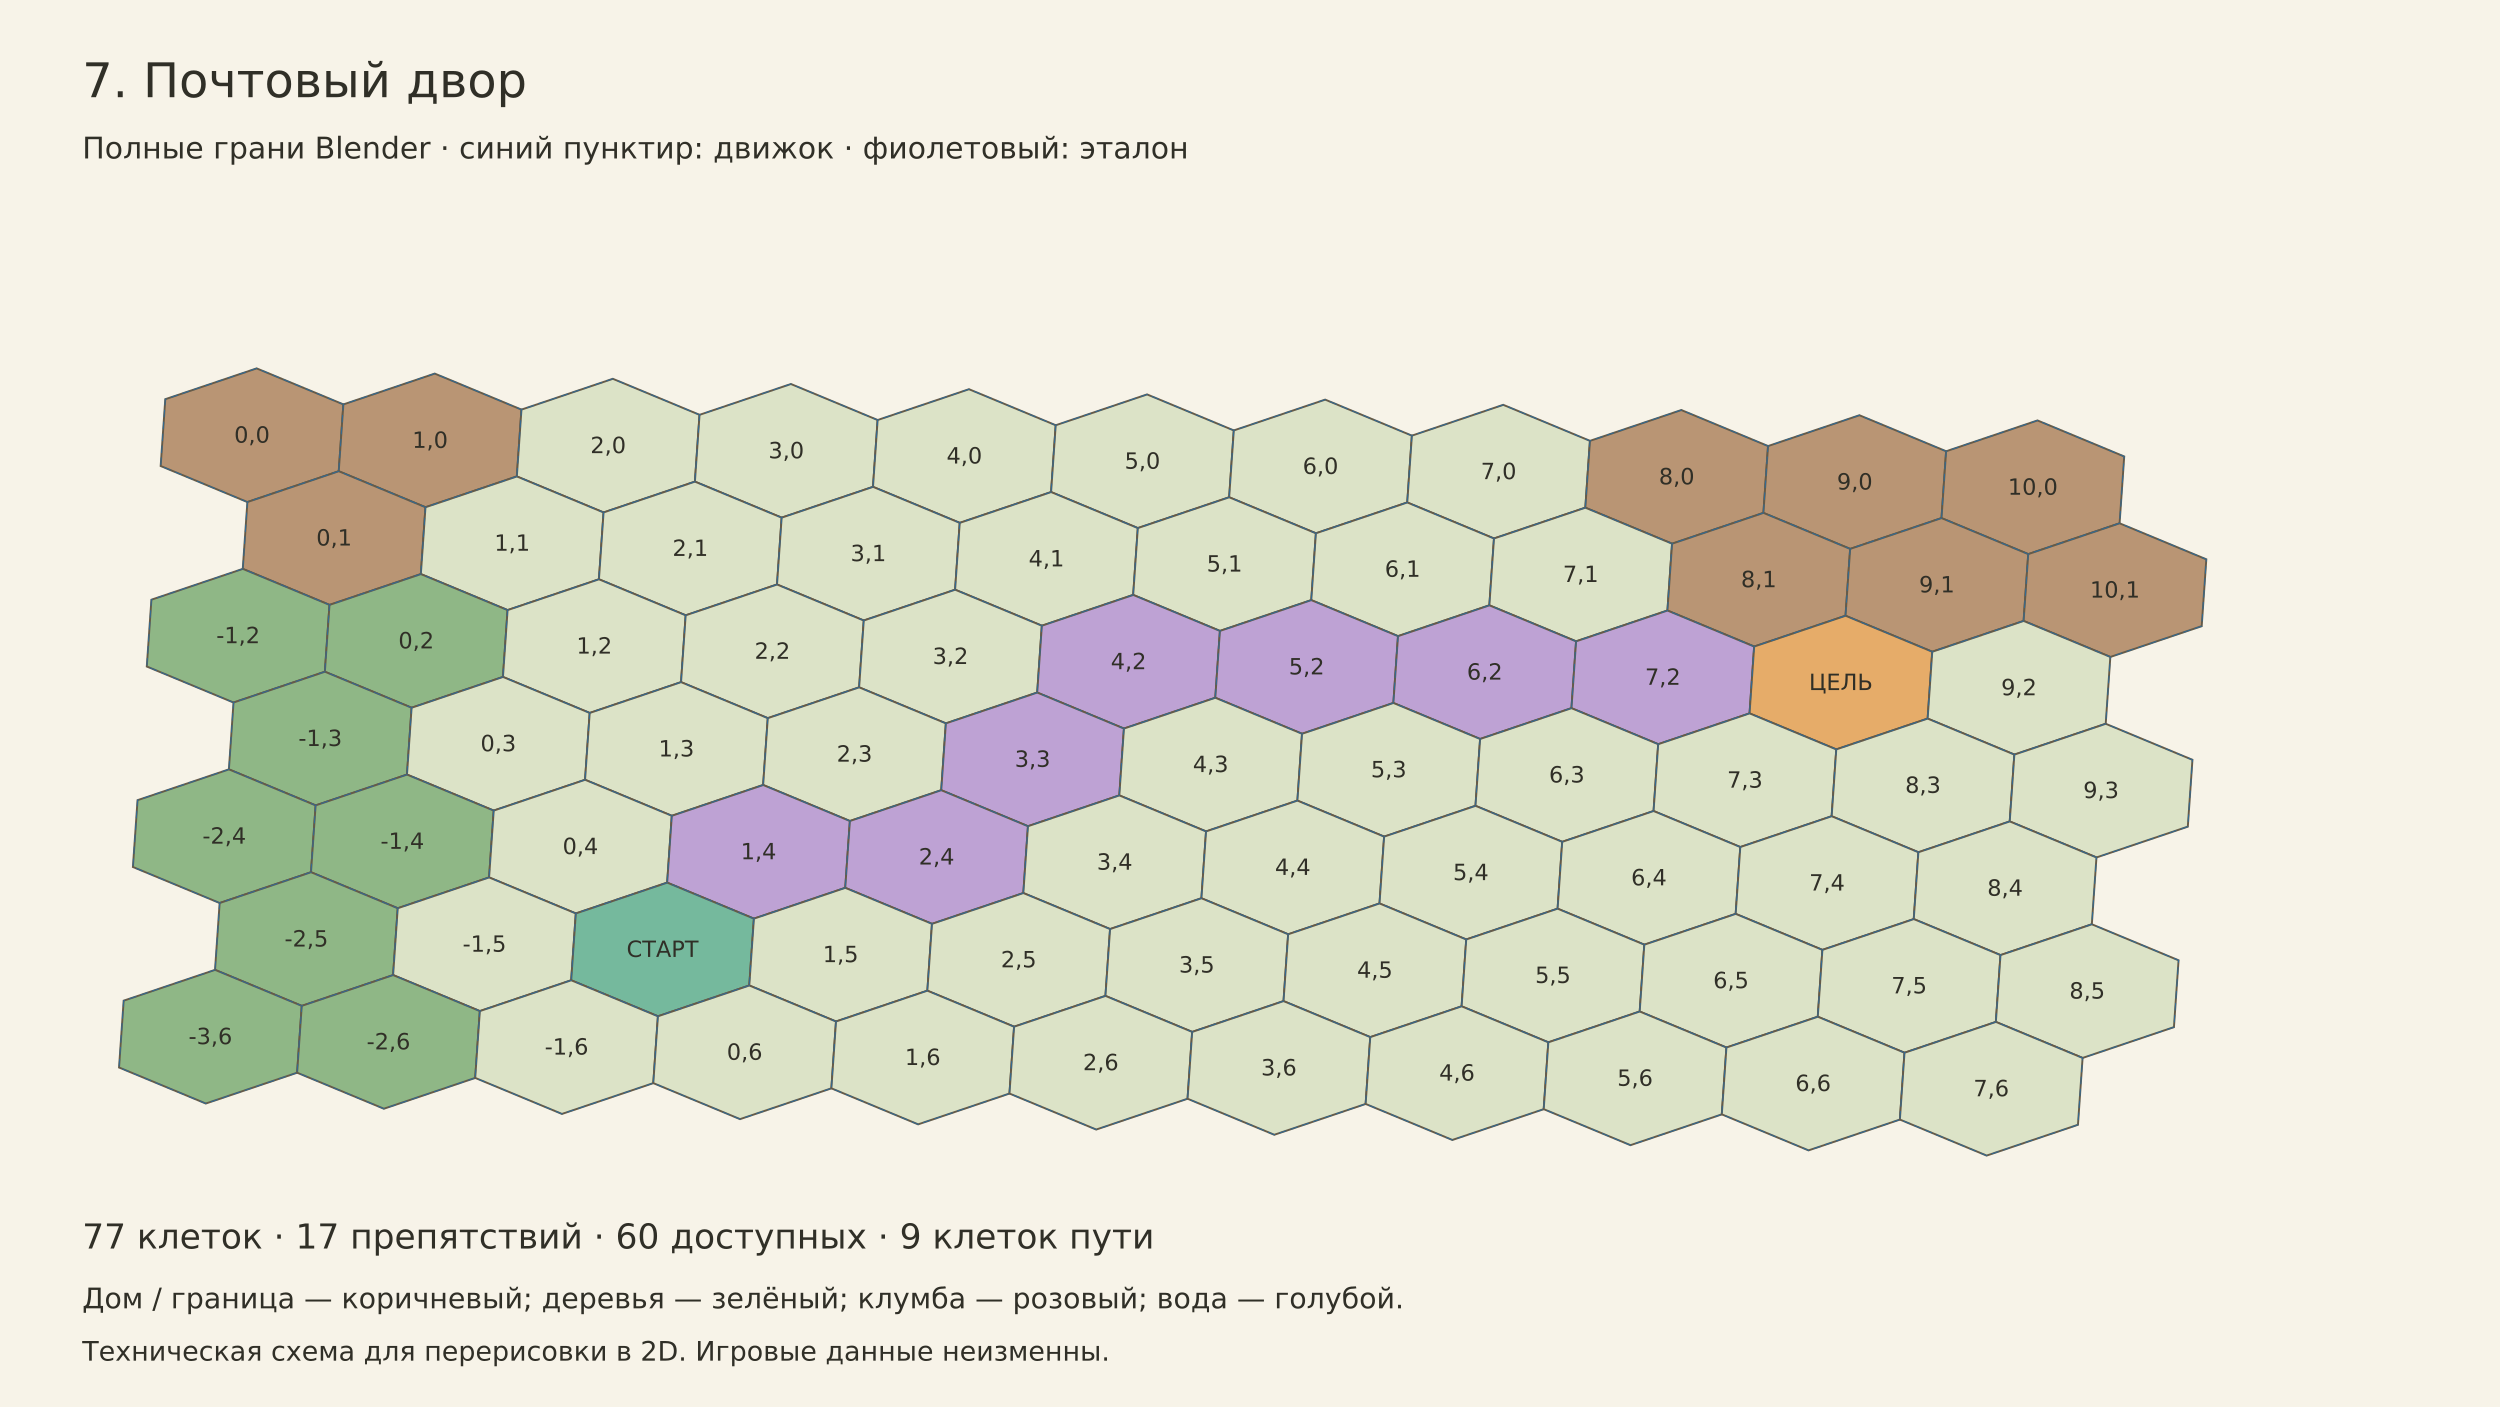
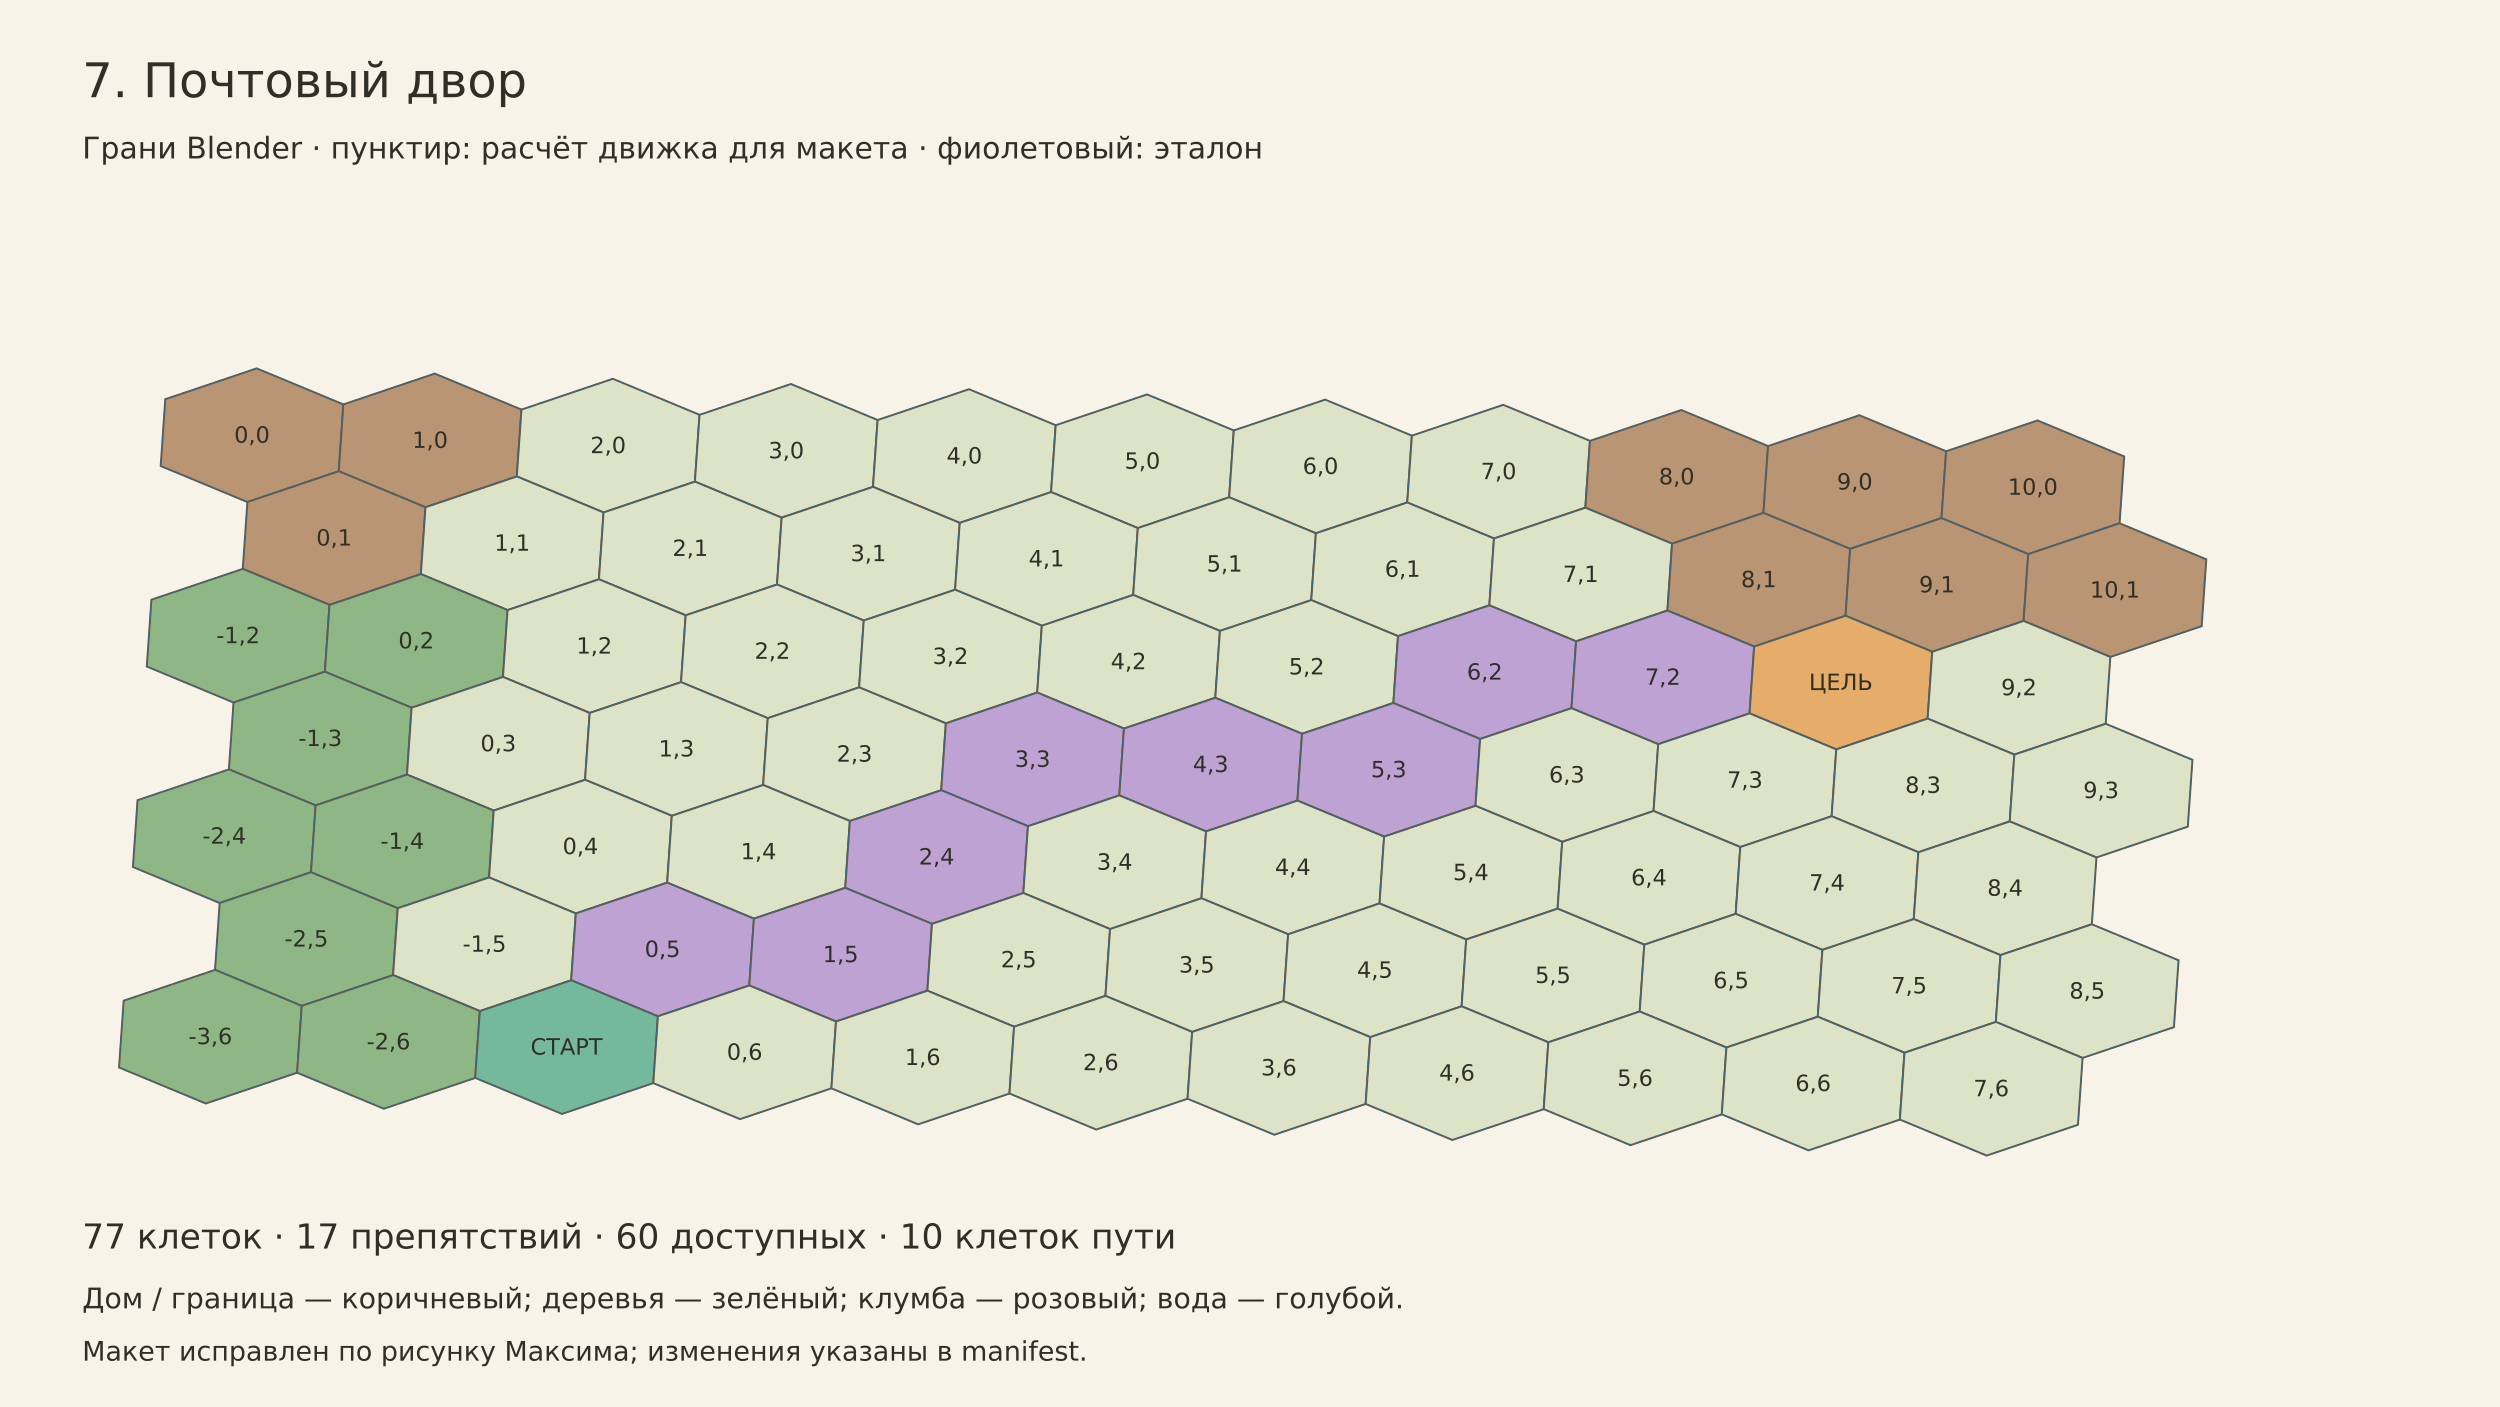
<svg xmlns="http://www.w3.org/2000/svg" viewBox="0 0 1672 941">
  <rect width="100%" height="100%" fill="#f7f3e8" />
  <g font-family="DejaVu Sans,sans-serif" fill="#302f27">
    <text x="55" y="65" font-size="32">7. Почтовый двор</text>
-     <text x="55" y="106" font-size="20">Полные грани Blender · синий пунктир: движок · фиолетовый: эталон</text>
+     <text x="55" y="106" font-size="20">Грани Blender · пунктир: расчёт движка для макета · фиолетовый: эталон</text>
    <polygon points="226.555,315.161 165.457,335.768 107.453,311.679 110.546,266.982 171.643,246.375 229.648,270.464" fill="#b99574" stroke="#655b49" stroke-width="1.3" />
    <polygon points="226.555,315.161 165.457,335.768 107.453,311.679 110.546,266.982 171.643,246.375 229.648,270.464" fill="none" stroke="#326a93" stroke-width=".7" stroke-dasharray="5 3" />
    <text x="168.55" y="296.071" text-anchor="middle" font-size="15">0,0</text>
    <polygon points="345.657,318.643 284.56,339.25 226.555,315.161 229.648,270.464 290.746,249.857 348.75,273.946" fill="#b99574" stroke="#655b49" stroke-width="1.3" />
    <polygon points="345.657,318.643 284.56,339.25 226.555,315.161 229.648,270.464 290.746,249.857 348.75,273.946" fill="none" stroke="#326a93" stroke-width=".7" stroke-dasharray="5 3" />
    <text x="287.653" y="299.554" text-anchor="middle" font-size="15">1,0</text>
    <polygon points="464.759,322.125 403.662,342.732 345.657,318.643 348.75,273.946 409.848,253.339 467.852,277.429" fill="#dce3c7" stroke="#655b49" stroke-width="1.3" />
    <polygon points="464.76,322.125 403.662,342.732 345.657,318.643 348.75,273.946 409.848,253.339 467.852,277.429" fill="none" stroke="#326a93" stroke-width=".7" stroke-dasharray="5 3" />
    <text x="406.755" y="303.036" text-anchor="middle" font-size="15">2,0</text>
    <polygon points="583.862,325.607 522.764,346.214 464.759,322.125 467.852,277.429 528.95,256.821 586.955,280.911" fill="#dce3c7" stroke="#655b49" stroke-width="1.3" />
    <polygon points="583.862,325.607 522.764,346.214 464.76,322.125 467.852,277.429 528.95,256.821 586.955,280.911" fill="none" stroke="#326a93" stroke-width=".7" stroke-dasharray="5 3" />
    <text x="525.857" y="306.518" text-anchor="middle" font-size="15">3,0</text>
    <polygon points="702.964,329.089 641.866,349.696 583.862,325.607 586.955,280.911 648.052,260.304 706.057,284.393" fill="#dce3c7" stroke="#655b49" stroke-width="1.3" />
    <polygon points="702.964,329.089 641.866,349.696 583.862,325.607 586.955,280.911 648.052,260.304 706.057,284.393" fill="none" stroke="#326a93" stroke-width=".7" stroke-dasharray="5 3" />
    <text x="644.959" y="310" text-anchor="middle" font-size="15">4,0</text>
    <polygon points="822.066,332.571 760.969,353.179 702.964,329.089 706.057,284.393 767.155,263.786 825.159,287.875" fill="#dce3c7" stroke="#655b49" stroke-width="1.3" />
    <polygon points="822.066,332.571 760.969,353.179 702.964,329.089 706.057,284.393 767.155,263.786 825.159,287.875" fill="none" stroke="#326a93" stroke-width=".7" stroke-dasharray="5 3" />
    <text x="764.062" y="313.482" text-anchor="middle" font-size="15">5,0</text>
    <polygon points="941.169,336.054 880.071,356.661 822.066,332.571 825.159,287.875 886.257,267.268 944.262,291.357" fill="#dce3c7" stroke="#655b49" stroke-width="1.3" />
    <polygon points="941.169,336.054 880.071,356.661 822.066,332.571 825.159,287.875 886.257,267.268 944.262,291.357" fill="none" stroke="#326a93" stroke-width=".7" stroke-dasharray="5 3" />
    <text x="883.164" y="316.964" text-anchor="middle" font-size="15">6,0</text>
    <polygon points="1060.271,339.536 999.173,360.143 941.169,336.054 944.262,291.357 1005.359,270.75 1063.364,294.839" fill="#dce3c7" stroke="#655b49" stroke-width="1.3" />
    <polygon points="1060.271,339.536 999.173,360.143 941.169,336.054 944.262,291.357 1005.359,270.75 1063.364,294.839" fill="none" stroke="#326a93" stroke-width=".7" stroke-dasharray="5 3" />
    <text x="1002.266" y="320.446" text-anchor="middle" font-size="15">7,0</text>
    <polygon points="1179.373,343.018 1118.276,363.625 1060.271,339.536 1063.364,294.839 1124.462,274.232 1182.466,298.322" fill="#b99574" stroke="#655b49" stroke-width="1.3" />
    <polygon points="1179.373,343.018 1118.276,363.625 1060.271,339.536 1063.364,294.839 1124.462,274.232 1182.466,298.321" fill="none" stroke="#326a93" stroke-width=".7" stroke-dasharray="5 3" />
    <text x="1121.369" y="323.929" text-anchor="middle" font-size="15">8,0</text>
    <polygon points="1298.476,346.5 1237.378,367.107 1179.373,343.018 1182.466,298.322 1243.564,277.714 1301.569,301.804" fill="#b99574" stroke="#655b49" stroke-width="1.3" />
    <polygon points="1298.476,346.5 1237.378,367.107 1179.373,343.018 1182.466,298.321 1243.564,277.714 1301.568,301.804" fill="none" stroke="#326a93" stroke-width=".7" stroke-dasharray="5 3" />
    <text x="1240.471" y="327.411" text-anchor="middle" font-size="15">9,0</text>
    <polygon points="1417.578,349.982 1356.48,370.589 1298.476,346.5 1301.569,301.804 1362.666,281.197 1420.671,305.286" fill="#b99574" stroke="#655b49" stroke-width="1.3" />
    <polygon points="1417.578,349.982 1356.48,370.589 1298.476,346.5 1301.568,301.804 1362.666,281.196 1420.671,305.286" fill="none" stroke="#326a93" stroke-width=".7" stroke-dasharray="5 3" />
    <text x="1359.573" y="330.893" text-anchor="middle" font-size="15">10,0</text>
    <polygon points="281.467,383.947 220.369,404.554 162.364,380.464 165.457,335.768 226.555,315.161 284.56,339.25" fill="#b99574" stroke="#655b49" stroke-width="1.3" />
    <polygon points="281.467,383.946 220.369,404.554 162.364,380.464 165.457,335.768 226.555,315.161 284.56,339.25" fill="none" stroke="#326a93" stroke-width=".7" stroke-dasharray="5 3" />
    <text x="223.462" y="364.857" text-anchor="middle" font-size="15">0,1</text>
    <polygon points="400.569,387.429 339.471,408.036 281.467,383.947 284.56,339.25 345.657,318.643 403.662,342.732" fill="#dce3c7" stroke="#655b49" stroke-width="1.3" />
    <polygon points="400.569,387.429 339.471,408.036 281.467,383.946 284.56,339.25 345.657,318.643 403.662,342.732" fill="none" stroke="#326a93" stroke-width=".7" stroke-dasharray="5 3" />
    <text x="342.564" y="368.339" text-anchor="middle" font-size="15">1,1</text>
    <polygon points="519.671,390.911 458.574,411.518 400.569,387.429 403.662,342.732 464.759,322.125 522.764,346.214" fill="#dce3c7" stroke="#655b49" stroke-width="1.3" />
    <polygon points="519.671,390.911 458.574,411.518 400.569,387.429 403.662,342.732 464.76,322.125 522.764,346.214" fill="none" stroke="#326a93" stroke-width=".7" stroke-dasharray="5 3" />
    <text x="461.667" y="371.821" text-anchor="middle" font-size="15">2,1</text>
    <polygon points="638.774,394.393 577.676,415 519.671,390.911 522.764,346.214 583.862,325.607 641.866,349.696" fill="#dce3c7" stroke="#655b49" stroke-width="1.3" />
    <polygon points="638.774,394.393 577.676,415 519.671,390.911 522.764,346.214 583.862,325.607 641.866,349.696" fill="none" stroke="#326a93" stroke-width=".7" stroke-dasharray="5 3" />
    <text x="580.769" y="375.304" text-anchor="middle" font-size="15">3,1</text>
    <polygon points="757.876,397.875 696.778,418.482 638.774,394.393 641.866,349.696 702.964,329.089 760.969,353.179" fill="#dce3c7" stroke="#655b49" stroke-width="1.3" />
    <polygon points="757.876,397.875 696.778,418.482 638.774,394.393 641.866,349.696 702.964,329.089 760.969,353.179" fill="none" stroke="#326a93" stroke-width=".7" stroke-dasharray="5 3" />
    <text x="699.871" y="378.786" text-anchor="middle" font-size="15">4,1</text>
    <polygon points="876.978,401.357 815.88,421.964 757.876,397.875 760.969,353.179 822.066,332.571 880.071,356.661" fill="#dce3c7" stroke="#655b49" stroke-width="1.3" />
    <polygon points="876.978,401.357 815.88,421.964 757.876,397.875 760.969,353.179 822.066,332.571 880.071,356.661" fill="none" stroke="#326a93" stroke-width=".7" stroke-dasharray="5 3" />
    <text x="818.973" y="382.268" text-anchor="middle" font-size="15">5,1</text>
    <polygon points="996.08,404.839 934.983,425.447 876.978,401.357 880.071,356.661 941.169,336.054 999.173,360.143" fill="#dce3c7" stroke="#655b49" stroke-width="1.3" />
    <polygon points="996.08,404.839 934.983,425.446 876.978,401.357 880.071,356.661 941.169,336.054 999.173,360.143" fill="none" stroke="#326a93" stroke-width=".7" stroke-dasharray="5 3" />
    <text x="938.076" y="385.75" text-anchor="middle" font-size="15">6,1</text>
    <polygon points="1115.183,408.321 1054.085,428.929 996.08,404.839 999.173,360.143 1060.271,339.536 1118.276,363.625" fill="#dce3c7" stroke="#655b49" stroke-width="1.3" />
    <polygon points="1115.183,408.321 1054.085,428.929 996.08,404.839 999.173,360.143 1060.271,339.536 1118.276,363.625" fill="none" stroke="#326a93" stroke-width=".7" stroke-dasharray="5 3" />
    <text x="1057.178" y="389.232" text-anchor="middle" font-size="15">7,1</text>
    <polygon points="1234.285,411.804 1173.187,432.411 1115.183,408.321 1118.276,363.625 1179.373,343.018 1237.378,367.107" fill="#b99574" stroke="#655b49" stroke-width="1.3" />
    <polygon points="1234.285,411.804 1173.187,432.411 1115.183,408.321 1118.276,363.625 1179.373,343.018 1237.378,367.107" fill="none" stroke="#326a93" stroke-width=".7" stroke-dasharray="5 3" />
    <text x="1176.28" y="392.714" text-anchor="middle" font-size="15">8,1</text>
    <polygon points="1353.387,415.286 1292.29,435.893 1234.285,411.804 1237.378,367.107 1298.476,346.5 1356.48,370.589" fill="#b99574" stroke="#655b49" stroke-width="1.3" />
    <polygon points="1353.387,415.286 1292.29,435.893 1234.285,411.804 1237.378,367.107 1298.476,346.5 1356.48,370.589" fill="none" stroke="#326a93" stroke-width=".7" stroke-dasharray="5 3" />
    <text x="1295.383" y="396.196" text-anchor="middle" font-size="15">9,1</text>
    <polygon points="1472.49,418.768 1411.392,439.375 1353.387,415.286 1356.48,370.589 1417.578,349.982 1475.583,374.072" fill="#b99574" stroke="#655b49" stroke-width="1.3" />
    <polygon points="1472.49,418.768 1411.392,439.375 1353.387,415.286 1356.48,370.589 1417.578,349.982 1475.582,374.071" fill="none" stroke="#326a93" stroke-width=".7" stroke-dasharray="5 3" />
    <text x="1414.485" y="399.679" text-anchor="middle" font-size="15">10,1</text>
    <polygon points="217.276,449.25 156.178,469.857 98.174,445.768 101.267,401.072 162.364,380.464 220.369,404.554" fill="#8fb786" stroke="#655b49" stroke-width="1.3" />
    <polygon points="217.276,449.25 156.179,469.857 98.174,445.768 101.267,401.071 162.364,380.464 220.369,404.554" fill="none" stroke="#326a93" stroke-width=".7" stroke-dasharray="5 3" />
    <text x="159.271" y="430.161" text-anchor="middle" font-size="15">-1,2</text>
    <polygon points="336.378,452.732 275.281,473.339 217.276,449.25 220.369,404.554 281.467,383.947 339.471,408.036" fill="#8fb786" stroke="#655b49" stroke-width="1.3" />
    <polygon points="336.378,452.732 275.281,473.339 217.276,449.25 220.369,404.554 281.467,383.946 339.471,408.036" fill="none" stroke="#326a93" stroke-width=".7" stroke-dasharray="5 3" />
    <text x="278.374" y="433.643" text-anchor="middle" font-size="15">0,2</text>
    <polygon points="455.481,456.214 394.383,476.822 336.378,452.732 339.471,408.036 400.569,387.429 458.574,411.518" fill="#dce3c7" stroke="#655b49" stroke-width="1.3" />
    <polygon points="455.481,456.214 394.383,476.821 336.378,452.732 339.471,408.036 400.569,387.429 458.574,411.518" fill="none" stroke="#326a93" stroke-width=".7" stroke-dasharray="5 3" />
    <text x="397.476" y="437.125" text-anchor="middle" font-size="15">1,2</text>
    <polygon points="574.583,459.697 513.485,480.304 455.481,456.214 458.574,411.518 519.671,390.911 577.676,415" fill="#dce3c7" stroke="#655b49" stroke-width="1.3" />
    <polygon points="574.583,459.696 513.485,480.304 455.481,456.214 458.574,411.518 519.671,390.911 577.676,415" fill="none" stroke="#326a93" stroke-width=".7" stroke-dasharray="5 3" />
    <text x="516.578" y="440.607" text-anchor="middle" font-size="15">2,2</text>
    <polygon points="693.685,463.179 632.588,483.786 574.583,459.697 577.676,415 638.774,394.393 696.778,418.482" fill="#dce3c7" stroke="#655b49" stroke-width="1.3" />
    <polygon points="693.685,463.179 632.588,483.786 574.583,459.696 577.676,415 638.774,394.393 696.778,418.482" fill="none" stroke="#326a93" stroke-width=".7" stroke-dasharray="5 3" />
    <text x="635.681" y="444.089" text-anchor="middle" font-size="15">3,2</text>
-     <polygon points="812.788,466.661 751.69,487.268 693.685,463.179 696.778,418.482 757.876,397.875 815.88,421.964" fill="#bea2d4" stroke="#655b49" stroke-width="1.3" />
+     <polygon points="812.788,466.661 751.69,487.268 693.685,463.179 696.778,418.482 757.876,397.875 815.88,421.964" fill="#dce3c7" stroke="#655b49" stroke-width="1.3" />
    <polygon points="812.788,466.661 751.69,487.268 693.685,463.179 696.778,418.482 757.876,397.875 815.88,421.964" fill="none" stroke="#326a93" stroke-width=".7" stroke-dasharray="5 3" />
    <text x="754.783" y="447.571" text-anchor="middle" font-size="15">4,2</text>
-     <polygon points="931.89,470.143 870.792,490.75 812.788,466.661 815.88,421.964 876.978,401.357 934.983,425.447" fill="#bea2d4" stroke="#655b49" stroke-width="1.3" />
+     <polygon points="931.89,470.143 870.792,490.75 812.788,466.661 815.88,421.964 876.978,401.357 934.983,425.447" fill="#dce3c7" stroke="#655b49" stroke-width="1.3" />
    <polygon points="931.89,470.143 870.792,490.75 812.788,466.661 815.88,421.964 876.978,401.357 934.983,425.446" fill="none" stroke="#326a93" stroke-width=".7" stroke-dasharray="5 3" />
    <text x="873.885" y="451.054" text-anchor="middle" font-size="15">5,2</text>
    <polygon points="1050.992,473.625 989.894,494.232 931.89,470.143 934.983,425.447 996.08,404.839 1054.085,428.929" fill="#bea2d4" stroke="#655b49" stroke-width="1.3" />
    <polygon points="1050.992,473.625 989.894,494.232 931.89,470.143 934.983,425.446 996.08,404.839 1054.085,428.929" fill="none" stroke="#326a93" stroke-width=".7" stroke-dasharray="5 3" />
    <text x="992.987" y="454.536" text-anchor="middle" font-size="15">6,2</text>
    <polygon points="1170.094,477.107 1108.997,497.714 1050.992,473.625 1054.085,428.929 1115.183,408.321 1173.187,432.411" fill="#bea2d4" stroke="#655b49" stroke-width="1.3" />
    <polygon points="1170.094,477.107 1108.997,497.714 1050.992,473.625 1054.085,428.929 1115.183,408.321 1173.187,432.411" fill="none" stroke="#326a93" stroke-width=".7" stroke-dasharray="5 3" />
    <text x="1112.09" y="458.018" text-anchor="middle" font-size="15">7,2</text>
    <polygon points="1289.197,480.589 1228.099,501.197 1170.094,477.107 1173.187,432.411 1234.285,411.804 1292.29,435.893" fill="#e6ac69" stroke="#655b49" stroke-width="1.3" />
    <polygon points="1289.197,480.589 1228.099,501.196 1170.094,477.107 1173.187,432.411 1234.285,411.804 1292.29,435.893" fill="none" stroke="#326a93" stroke-width=".7" stroke-dasharray="5 3" />
    <text x="1231.192" y="461.5" text-anchor="middle" font-size="15">ЦЕЛЬ</text>
    <polygon points="1408.299,484.071 1347.201,504.679 1289.197,480.589 1292.29,435.893 1353.387,415.286 1411.392,439.375" fill="#dce3c7" stroke="#655b49" stroke-width="1.3" />
    <polygon points="1408.299,484.071 1347.201,504.679 1289.197,480.589 1292.29,435.893 1353.387,415.286 1411.392,439.375" fill="none" stroke="#326a93" stroke-width=".7" stroke-dasharray="5 3" />
    <text x="1350.294" y="464.982" text-anchor="middle" font-size="15">9,2</text>
    <polygon points="272.188,518.036 211.09,538.643 153.086,514.554 156.178,469.857 217.276,449.25 275.281,473.339" fill="#8fb786" stroke="#655b49" stroke-width="1.3" />
    <polygon points="272.188,518.036 211.09,538.643 153.086,514.554 156.179,469.857 217.276,449.25 275.281,473.339" fill="none" stroke="#326a93" stroke-width=".7" stroke-dasharray="5 3" />
    <text x="214.183" y="498.946" text-anchor="middle" font-size="15">-1,3</text>
    <polygon points="391.29,521.518 330.192,542.125 272.188,518.036 275.281,473.339 336.378,452.732 394.383,476.822" fill="#dce3c7" stroke="#655b49" stroke-width="1.3" />
    <polygon points="391.29,521.518 330.192,542.125 272.188,518.036 275.281,473.339 336.378,452.732 394.383,476.821" fill="none" stroke="#326a93" stroke-width=".7" stroke-dasharray="5 3" />
    <text x="333.285" y="502.429" text-anchor="middle" font-size="15">0,3</text>
    <polygon points="510.392,525 449.295,545.607 391.29,521.518 394.383,476.822 455.481,456.214 513.485,480.304" fill="#dce3c7" stroke="#655b49" stroke-width="1.3" />
    <polygon points="510.392,525 449.295,545.607 391.29,521.518 394.383,476.821 455.481,456.214 513.485,480.304" fill="none" stroke="#326a93" stroke-width=".7" stroke-dasharray="5 3" />
    <text x="452.388" y="505.911" text-anchor="middle" font-size="15">1,3</text>
    <polygon points="629.495,528.482 568.397,549.089 510.392,525 513.485,480.304 574.583,459.697 632.588,483.786" fill="#dce3c7" stroke="#655b49" stroke-width="1.3" />
    <polygon points="629.495,528.482 568.397,549.089 510.392,525 513.485,480.304 574.583,459.696 632.588,483.786" fill="none" stroke="#326a93" stroke-width=".7" stroke-dasharray="5 3" />
    <text x="571.49" y="509.393" text-anchor="middle" font-size="15">2,3</text>
    <polygon points="748.597,531.964 687.499,552.572 629.495,528.482 632.588,483.786 693.685,463.179 751.69,487.268" fill="#bea2d4" stroke="#655b49" stroke-width="1.3" />
    <polygon points="748.597,531.964 687.499,552.571 629.495,528.482 632.588,483.786 693.685,463.179 751.69,487.268" fill="none" stroke="#326a93" stroke-width=".7" stroke-dasharray="5 3" />
    <text x="690.592" y="512.875" text-anchor="middle" font-size="15">3,3</text>
-     <polygon points="867.699,535.447 806.602,556.054 748.597,531.964 751.69,487.268 812.788,466.661 870.792,490.75" fill="#dce3c7" stroke="#655b49" stroke-width="1.3" />
+     <polygon points="867.699,535.447 806.602,556.054 748.597,531.964 751.69,487.268 812.788,466.661 870.792,490.75" fill="#bea2d4" stroke="#655b49" stroke-width="1.3" />
    <polygon points="867.699,535.446 806.602,556.054 748.597,531.964 751.69,487.268 812.788,466.661 870.792,490.75" fill="none" stroke="#326a93" stroke-width=".7" stroke-dasharray="5 3" />
    <text x="809.695" y="516.357" text-anchor="middle" font-size="15">4,3</text>
-     <polygon points="986.802,538.929 925.704,559.536 867.699,535.447 870.792,490.75 931.89,470.143 989.894,494.232" fill="#dce3c7" stroke="#655b49" stroke-width="1.3" />
+     <polygon points="986.802,538.929 925.704,559.536 867.699,535.447 870.792,490.75 931.89,470.143 989.894,494.232" fill="#bea2d4" stroke="#655b49" stroke-width="1.3" />
    <polygon points="986.802,538.929 925.704,559.536 867.699,535.446 870.792,490.75 931.89,470.143 989.894,494.232" fill="none" stroke="#326a93" stroke-width=".7" stroke-dasharray="5 3" />
    <text x="928.797" y="519.839" text-anchor="middle" font-size="15">5,3</text>
    <polygon points="1105.904,542.411 1044.806,563.018 986.802,538.929 989.894,494.232 1050.992,473.625 1108.997,497.714" fill="#dce3c7" stroke="#655b49" stroke-width="1.3" />
    <polygon points="1105.904,542.411 1044.806,563.018 986.802,538.929 989.894,494.232 1050.992,473.625 1108.997,497.714" fill="none" stroke="#326a93" stroke-width=".7" stroke-dasharray="5 3" />
    <text x="1047.899" y="523.321" text-anchor="middle" font-size="15">6,3</text>
    <polygon points="1225.006,545.893 1163.908,566.5 1105.904,542.411 1108.997,497.714 1170.094,477.107 1228.099,501.197" fill="#dce3c7" stroke="#655b49" stroke-width="1.3" />
    <polygon points="1225.006,545.893 1163.909,566.5 1105.904,542.411 1108.997,497.714 1170.094,477.107 1228.099,501.196" fill="none" stroke="#326a93" stroke-width=".7" stroke-dasharray="5 3" />
    <text x="1167.001" y="526.804" text-anchor="middle" font-size="15">7,3</text>
    <polygon points="1344.108,549.375 1283.011,569.982 1225.006,545.893 1228.099,501.197 1289.197,480.589 1347.201,504.679" fill="#dce3c7" stroke="#655b49" stroke-width="1.3" />
    <polygon points="1344.108,549.375 1283.011,569.982 1225.006,545.893 1228.099,501.196 1289.197,480.589 1347.201,504.679" fill="none" stroke="#326a93" stroke-width=".7" stroke-dasharray="5 3" />
    <text x="1286.104" y="530.286" text-anchor="middle" font-size="15">8,3</text>
    <polygon points="1463.211,552.857 1402.113,573.464 1344.108,549.375 1347.201,504.679 1408.299,484.071 1466.304,508.161" fill="#dce3c7" stroke="#655b49" stroke-width="1.3" />
    <polygon points="1463.211,552.857 1402.113,573.464 1344.108,549.375 1347.201,504.679 1408.299,484.071 1466.304,508.161" fill="none" stroke="#326a93" stroke-width=".7" stroke-dasharray="5 3" />
    <text x="1405.206" y="533.768" text-anchor="middle" font-size="15">9,3</text>
    <polygon points="207.997,583.339 146.9,603.946 88.895,579.857 91.988,535.161 153.086,514.554 211.09,538.643" fill="#8fb786" stroke="#655b49" stroke-width="1.3" />
    <polygon points="207.997,583.339 146.9,603.946 88.895,579.857 91.988,535.161 153.086,514.554 211.09,538.643" fill="none" stroke="#326a93" stroke-width=".7" stroke-dasharray="5 3" />
    <text x="149.993" y="564.25" text-anchor="middle" font-size="15">-2,4</text>
    <polygon points="327.1,586.822 266.002,607.429 207.997,583.339 211.09,538.643 272.188,518.036 330.192,542.125" fill="#8fb786" stroke="#655b49" stroke-width="1.3" />
    <polygon points="327.1,586.821 266.002,607.429 207.997,583.339 211.09,538.643 272.188,518.036 330.192,542.125" fill="none" stroke="#326a93" stroke-width=".7" stroke-dasharray="5 3" />
    <text x="269.095" y="567.732" text-anchor="middle" font-size="15">-1,4</text>
    <polygon points="446.202,590.304 385.104,610.911 327.1,586.822 330.192,542.125 391.29,521.518 449.295,545.607" fill="#dce3c7" stroke="#655b49" stroke-width="1.3" />
    <polygon points="446.202,590.304 385.104,610.911 327.1,586.821 330.192,542.125 391.29,521.518 449.295,545.607" fill="none" stroke="#326a93" stroke-width=".7" stroke-dasharray="5 3" />
    <text x="388.197" y="571.214" text-anchor="middle" font-size="15">0,4</text>
-     <polygon points="565.304,593.786 504.207,614.393 446.202,590.304 449.295,545.607 510.392,525 568.397,549.089" fill="#bea2d4" stroke="#655b49" stroke-width="1.3" />
+     <polygon points="565.304,593.786 504.207,614.393 446.202,590.304 449.295,545.607 510.392,525 568.397,549.089" fill="#dce3c7" stroke="#655b49" stroke-width="1.3" />
    <polygon points="565.304,593.786 504.207,614.393 446.202,590.304 449.295,545.607 510.392,525 568.397,549.089" fill="none" stroke="#326a93" stroke-width=".7" stroke-dasharray="5 3" />
    <text x="507.299" y="574.696" text-anchor="middle" font-size="15">1,4</text>
    <polygon points="684.406,597.268 623.309,617.875 565.304,593.786 568.397,549.089 629.495,528.482 687.499,552.572" fill="#bea2d4" stroke="#655b49" stroke-width="1.3" />
    <polygon points="684.406,597.268 623.309,617.875 565.304,593.786 568.397,549.089 629.495,528.482 687.499,552.571" fill="none" stroke="#326a93" stroke-width=".7" stroke-dasharray="5 3" />
    <text x="626.402" y="578.179" text-anchor="middle" font-size="15">2,4</text>
    <polygon points="803.509,600.75 742.411,621.357 684.406,597.268 687.499,552.572 748.597,531.964 806.602,556.054" fill="#dce3c7" stroke="#655b49" stroke-width="1.3" />
    <polygon points="803.509,600.75 742.411,621.357 684.406,597.268 687.499,552.571 748.597,531.964 806.602,556.054" fill="none" stroke="#326a93" stroke-width=".7" stroke-dasharray="5 3" />
    <text x="745.504" y="581.661" text-anchor="middle" font-size="15">3,4</text>
    <polygon points="922.611,604.232 861.513,624.839 803.509,600.75 806.602,556.054 867.699,535.447 925.704,559.536" fill="#dce3c7" stroke="#655b49" stroke-width="1.3" />
    <polygon points="922.611,604.232 861.513,624.839 803.509,600.75 806.602,556.054 867.699,535.446 925.704,559.536" fill="none" stroke="#326a93" stroke-width=".7" stroke-dasharray="5 3" />
    <text x="864.606" y="585.143" text-anchor="middle" font-size="15">4,4</text>
    <polygon points="1041.713,607.714 980.616,628.321 922.611,604.232 925.704,559.536 986.802,538.929 1044.806,563.018" fill="#dce3c7" stroke="#655b49" stroke-width="1.3" />
    <polygon points="1041.713,607.714 980.616,628.321 922.611,604.232 925.704,559.536 986.802,538.929 1044.806,563.018" fill="none" stroke="#326a93" stroke-width=".7" stroke-dasharray="5 3" />
    <text x="983.709" y="588.625" text-anchor="middle" font-size="15">5,4</text>
    <polygon points="1160.815,611.197 1099.718,631.804 1041.713,607.714 1044.806,563.018 1105.904,542.411 1163.908,566.5" fill="#dce3c7" stroke="#655b49" stroke-width="1.3" />
    <polygon points="1160.816,611.196 1099.718,631.804 1041.713,607.714 1044.806,563.018 1105.904,542.411 1163.909,566.5" fill="none" stroke="#326a93" stroke-width=".7" stroke-dasharray="5 3" />
    <text x="1102.811" y="592.107" text-anchor="middle" font-size="15">6,4</text>
    <polygon points="1279.918,614.679 1218.82,635.286 1160.815,611.197 1163.908,566.5 1225.006,545.893 1283.011,569.982" fill="#dce3c7" stroke="#655b49" stroke-width="1.3" />
    <polygon points="1279.918,614.679 1218.82,635.286 1160.816,611.196 1163.909,566.5 1225.006,545.893 1283.011,569.982" fill="none" stroke="#326a93" stroke-width=".7" stroke-dasharray="5 3" />
    <text x="1221.913" y="595.589" text-anchor="middle" font-size="15">7,4</text>
    <polygon points="1399.02,618.161 1337.923,638.768 1279.918,614.679 1283.011,569.982 1344.108,549.375 1402.113,573.464" fill="#dce3c7" stroke="#655b49" stroke-width="1.3" />
    <polygon points="1399.02,618.161 1337.922,638.768 1279.918,614.679 1283.011,569.982 1344.108,549.375 1402.113,573.464" fill="none" stroke="#326a93" stroke-width=".7" stroke-dasharray="5 3" />
    <text x="1341.015" y="599.071" text-anchor="middle" font-size="15">8,4</text>
    <polygon points="262.909,652.125 201.811,672.732 143.807,648.643 146.9,603.946 207.997,583.339 266.002,607.429" fill="#8fb786" stroke="#655b49" stroke-width="1.3" />
    <polygon points="262.909,652.125 201.811,672.732 143.807,648.643 146.9,603.946 207.997,583.339 266.002,607.429" fill="none" stroke="#326a93" stroke-width=".7" stroke-dasharray="5 3" />
    <text x="204.904" y="633.036" text-anchor="middle" font-size="15">-2,5</text>
    <polygon points="382.011,655.607 320.914,676.214 262.909,652.125 266.002,607.429 327.1,586.822 385.104,610.911" fill="#dce3c7" stroke="#655b49" stroke-width="1.3" />
    <polygon points="382.011,655.607 320.914,676.214 262.909,652.125 266.002,607.429 327.1,586.821 385.104,610.911" fill="none" stroke="#326a93" stroke-width=".7" stroke-dasharray="5 3" />
    <text x="324.007" y="636.518" text-anchor="middle" font-size="15">-1,5</text>
-     <polygon points="501.114,659.089 440.016,679.696 382.011,655.607 385.104,610.911 446.202,590.304 504.207,614.393" fill="#75b99d" stroke="#655b49" stroke-width="1.3" />
+     <polygon points="501.114,659.089 440.016,679.696 382.011,655.607 385.104,610.911 446.202,590.304 504.207,614.393" fill="#bea2d4" stroke="#655b49" stroke-width="1.3" />
    <polygon points="501.114,659.089 440.016,679.696 382.011,655.607 385.104,610.911 446.202,590.304 504.207,614.393" fill="none" stroke="#326a93" stroke-width=".7" stroke-dasharray="5 3" />
-     <text x="443.109" y="640" text-anchor="middle" font-size="15">СТАРТ</text>
-     <polygon points="620.216,662.571 559.118,683.179 501.114,659.089 504.207,614.393 565.304,593.786 623.309,617.875" fill="#dce3c7" stroke="#655b49" stroke-width="1.3" />
+     <text x="443.109" y="640" text-anchor="middle" font-size="15">0,5</text>
+     <polygon points="620.216,662.571 559.118,683.179 501.114,659.089 504.207,614.393 565.304,593.786 623.309,617.875" fill="#bea2d4" stroke="#655b49" stroke-width="1.3" />
    <polygon points="620.216,662.571 559.118,683.179 501.114,659.089 504.207,614.393 565.304,593.786 623.309,617.875" fill="none" stroke="#326a93" stroke-width=".7" stroke-dasharray="5 3" />
    <text x="562.211" y="643.482" text-anchor="middle" font-size="15">1,5</text>
    <polygon points="739.318,666.054 678.22,686.661 620.216,662.571 623.309,617.875 684.406,597.268 742.411,621.357" fill="#dce3c7" stroke="#655b49" stroke-width="1.3" />
    <polygon points="739.318,666.054 678.221,686.661 620.216,662.571 623.309,617.875 684.406,597.268 742.411,621.357" fill="none" stroke="#326a93" stroke-width=".7" stroke-dasharray="5 3" />
    <text x="681.313" y="646.964" text-anchor="middle" font-size="15">2,5</text>
    <polygon points="858.42,669.536 797.323,690.143 739.318,666.054 742.411,621.357 803.509,600.75 861.513,624.839" fill="#dce3c7" stroke="#655b49" stroke-width="1.3" />
    <polygon points="858.42,669.536 797.323,690.143 739.318,666.054 742.411,621.357 803.509,600.75 861.513,624.839" fill="none" stroke="#326a93" stroke-width=".7" stroke-dasharray="5 3" />
    <text x="800.416" y="650.446" text-anchor="middle" font-size="15">3,5</text>
    <polygon points="977.523,673.018 916.425,693.625 858.42,669.536 861.513,624.839 922.611,604.232 980.616,628.321" fill="#dce3c7" stroke="#655b49" stroke-width="1.3" />
    <polygon points="977.523,673.018 916.425,693.625 858.42,669.536 861.513,624.839 922.611,604.232 980.616,628.321" fill="none" stroke="#326a93" stroke-width=".7" stroke-dasharray="5 3" />
    <text x="919.518" y="653.929" text-anchor="middle" font-size="15">4,5</text>
    <polygon points="1096.625,676.5 1035.527,697.107 977.523,673.018 980.616,628.321 1041.713,607.714 1099.718,631.804" fill="#dce3c7" stroke="#655b49" stroke-width="1.3" />
    <polygon points="1096.625,676.5 1035.527,697.107 977.523,673.018 980.616,628.321 1041.713,607.714 1099.718,631.804" fill="none" stroke="#326a93" stroke-width=".7" stroke-dasharray="5 3" />
    <text x="1038.62" y="657.411" text-anchor="middle" font-size="15">5,5</text>
    <polygon points="1215.727,679.982 1154.63,700.589 1096.625,676.5 1099.718,631.804 1160.815,611.197 1218.82,635.286" fill="#dce3c7" stroke="#655b49" stroke-width="1.3" />
    <polygon points="1215.727,679.982 1154.63,700.589 1096.625,676.5 1099.718,631.804 1160.816,611.196 1218.82,635.286" fill="none" stroke="#326a93" stroke-width=".7" stroke-dasharray="5 3" />
    <text x="1157.723" y="660.893" text-anchor="middle" font-size="15">6,5</text>
    <polygon points="1334.83,683.464 1273.732,704.071 1215.727,679.982 1218.82,635.286 1279.918,614.679 1337.923,638.768" fill="#dce3c7" stroke="#655b49" stroke-width="1.3" />
    <polygon points="1334.83,683.464 1273.732,704.071 1215.727,679.982 1218.82,635.286 1279.918,614.679 1337.922,638.768" fill="none" stroke="#326a93" stroke-width=".7" stroke-dasharray="5 3" />
    <text x="1276.825" y="664.375" text-anchor="middle" font-size="15">7,5</text>
    <polygon points="1453.932,686.947 1392.834,707.554 1334.83,683.464 1337.923,638.768 1399.02,618.161 1457.025,642.25" fill="#dce3c7" stroke="#655b49" stroke-width="1.3" />
    <polygon points="1453.932,686.946 1392.834,707.554 1334.83,683.464 1337.922,638.768 1399.02,618.161 1457.025,642.25" fill="none" stroke="#326a93" stroke-width=".7" stroke-dasharray="5 3" />
    <text x="1395.927" y="667.857" text-anchor="middle" font-size="15">8,5</text>
    <polygon points="198.718,717.429 137.621,738.036 79.616,713.947 82.709,669.25 143.807,648.643 201.811,672.732" fill="#8fb786" stroke="#655b49" stroke-width="1.3" />
    <polygon points="198.718,717.429 137.621,738.036 79.616,713.946 82.709,669.25 143.807,648.643 201.811,672.732" fill="none" stroke="#326a93" stroke-width=".7" stroke-dasharray="5 3" />
    <text x="140.714" y="698.339" text-anchor="middle" font-size="15">-3,6</text>
    <polygon points="317.821,720.911 256.723,741.518 198.718,717.429 201.811,672.732 262.909,652.125 320.914,676.214" fill="#8fb786" stroke="#655b49" stroke-width="1.3" />
    <polygon points="317.821,720.911 256.723,741.518 198.718,717.429 201.811,672.732 262.909,652.125 320.914,676.214" fill="none" stroke="#326a93" stroke-width=".7" stroke-dasharray="5 3" />
    <text x="259.816" y="701.821" text-anchor="middle" font-size="15">-2,6</text>
-     <polygon points="436.923,724.393 375.825,745 317.821,720.911 320.914,676.214 382.011,655.607 440.016,679.696" fill="#dce3c7" stroke="#655b49" stroke-width="1.3" />
+     <polygon points="436.923,724.393 375.825,745 317.821,720.911 320.914,676.214 382.011,655.607 440.016,679.696" fill="#75b99d" stroke="#655b49" stroke-width="1.3" />
    <polygon points="436.923,724.393 375.825,745 317.821,720.911 320.914,676.214 382.011,655.607 440.016,679.696" fill="none" stroke="#326a93" stroke-width=".7" stroke-dasharray="5 3" />
-     <text x="378.918" y="705.304" text-anchor="middle" font-size="15">-1,6</text>
+     <text x="378.918" y="705.304" text-anchor="middle" font-size="15">СТАРТ</text>
    <polygon points="556.025,727.875 494.928,748.482 436.923,724.393 440.016,679.696 501.114,659.089 559.118,683.179" fill="#dce3c7" stroke="#655b49" stroke-width="1.3" />
    <polygon points="556.025,727.875 494.928,748.482 436.923,724.393 440.016,679.696 501.114,659.089 559.118,683.179" fill="none" stroke="#326a93" stroke-width=".7" stroke-dasharray="5 3" />
    <text x="498.021" y="708.786" text-anchor="middle" font-size="15">0,6</text>
    <polygon points="675.128,731.357 614.03,751.964 556.025,727.875 559.118,683.179 620.216,662.571 678.22,686.661" fill="#dce3c7" stroke="#655b49" stroke-width="1.3" />
    <polygon points="675.128,731.357 614.03,751.964 556.025,727.875 559.118,683.179 620.216,662.571 678.221,686.661" fill="none" stroke="#326a93" stroke-width=".7" stroke-dasharray="5 3" />
    <text x="617.123" y="712.268" text-anchor="middle" font-size="15">1,6</text>
    <polygon points="794.23,734.839 733.132,755.446 675.128,731.357 678.22,686.661 739.318,666.054 797.323,690.143" fill="#dce3c7" stroke="#655b49" stroke-width="1.3" />
    <polygon points="794.23,734.839 733.132,755.446 675.128,731.357 678.221,686.661 739.318,666.054 797.323,690.143" fill="none" stroke="#326a93" stroke-width=".7" stroke-dasharray="5 3" />
    <text x="736.225" y="715.75" text-anchor="middle" font-size="15">2,6</text>
    <polygon points="913.332,738.322 852.235,758.929 794.23,734.839 797.323,690.143 858.42,669.536 916.425,693.625" fill="#dce3c7" stroke="#655b49" stroke-width="1.3" />
    <polygon points="913.332,738.321 852.235,758.929 794.23,734.839 797.323,690.143 858.42,669.536 916.425,693.625" fill="none" stroke="#326a93" stroke-width=".7" stroke-dasharray="5 3" />
    <text x="855.327" y="719.232" text-anchor="middle" font-size="15">3,6</text>
    <polygon points="1032.435,741.804 971.337,762.411 913.332,738.322 916.425,693.625 977.523,673.018 1035.527,697.107" fill="#dce3c7" stroke="#655b49" stroke-width="1.3" />
    <polygon points="1032.434,741.804 971.337,762.411 913.332,738.321 916.425,693.625 977.523,673.018 1035.527,697.107" fill="none" stroke="#326a93" stroke-width=".7" stroke-dasharray="5 3" />
    <text x="974.43" y="722.714" text-anchor="middle" font-size="15">4,6</text>
    <polygon points="1151.537,745.286 1090.439,765.893 1032.435,741.804 1035.527,697.107 1096.625,676.5 1154.63,700.589" fill="#dce3c7" stroke="#655b49" stroke-width="1.3" />
    <polygon points="1151.537,745.286 1090.439,765.893 1032.434,741.804 1035.527,697.107 1096.625,676.5 1154.63,700.589" fill="none" stroke="#326a93" stroke-width=".7" stroke-dasharray="5 3" />
    <text x="1093.532" y="726.196" text-anchor="middle" font-size="15">5,6</text>
    <polygon points="1270.639,748.768 1209.541,769.375 1151.537,745.286 1154.63,700.589 1215.727,679.982 1273.732,704.071" fill="#dce3c7" stroke="#655b49" stroke-width="1.3" />
    <polygon points="1270.639,748.768 1209.541,769.375 1151.537,745.286 1154.63,700.589 1215.727,679.982 1273.732,704.071" fill="none" stroke="#326a93" stroke-width=".7" stroke-dasharray="5 3" />
    <text x="1212.634" y="729.679" text-anchor="middle" font-size="15">6,6</text>
    <polygon points="1389.741,752.25 1328.644,772.857 1270.639,748.768 1273.732,704.071 1334.83,683.464 1392.834,707.554" fill="#dce3c7" stroke="#655b49" stroke-width="1.3" />
    <polygon points="1389.741,752.25 1328.644,772.857 1270.639,748.768 1273.732,704.071 1334.83,683.464 1392.834,707.554" fill="none" stroke="#326a93" stroke-width=".7" stroke-dasharray="5 3" />
    <text x="1331.737" y="733.161" text-anchor="middle" font-size="15">7,6</text>
-     <text x="55" y="835" font-size="23">77 клеток · 17 препятствий · 60 доступных · 9 клеток пути</text>
+     <text x="55" y="835" font-size="23">77 клеток · 17 препятствий · 60 доступных · 10 клеток пути</text>
    <text x="55" y="875" font-size="19">Дом / граница — коричневый; деревья — зелёный; клумба — розовый; вода — голубой.</text>
-     <text x="55" y="910" font-size="18">Техническая схема для перерисовки в 2D. Игровые данные неизменны.</text>
+     <text x="55" y="910" font-size="18">Макет исправлен по рисунку Максима; изменения указаны в manifest.</text>
  </g>
</svg>
